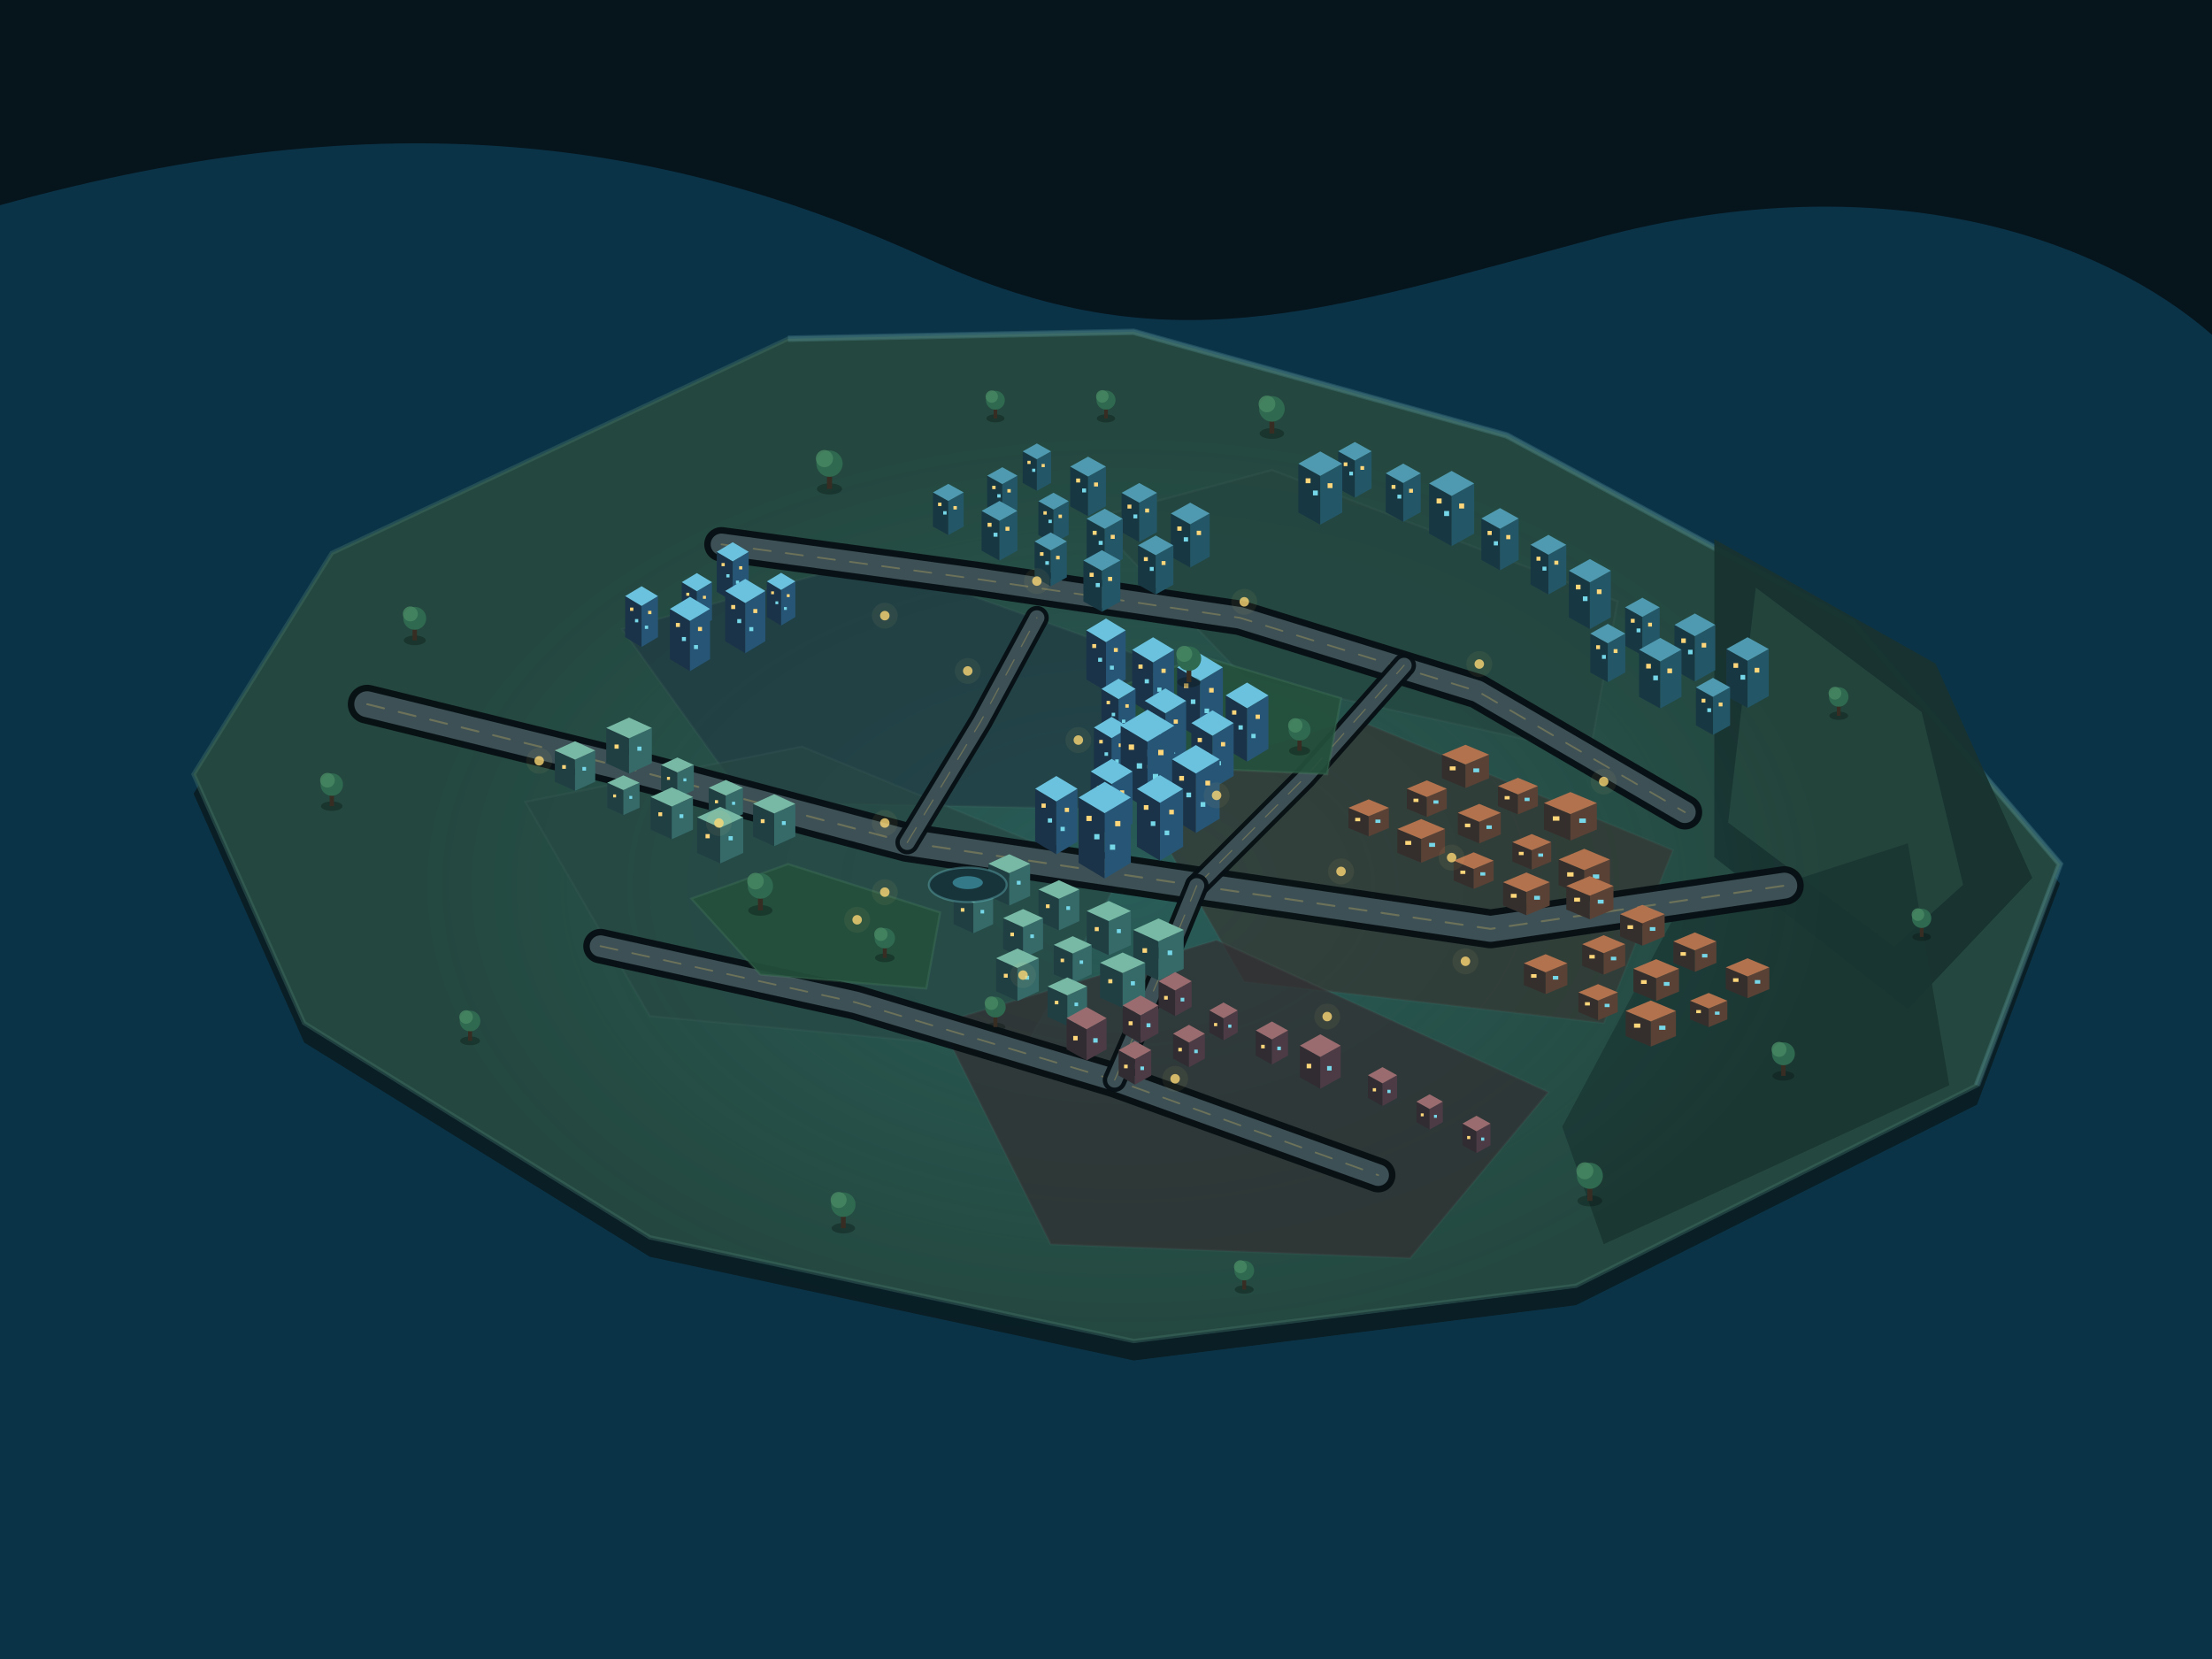
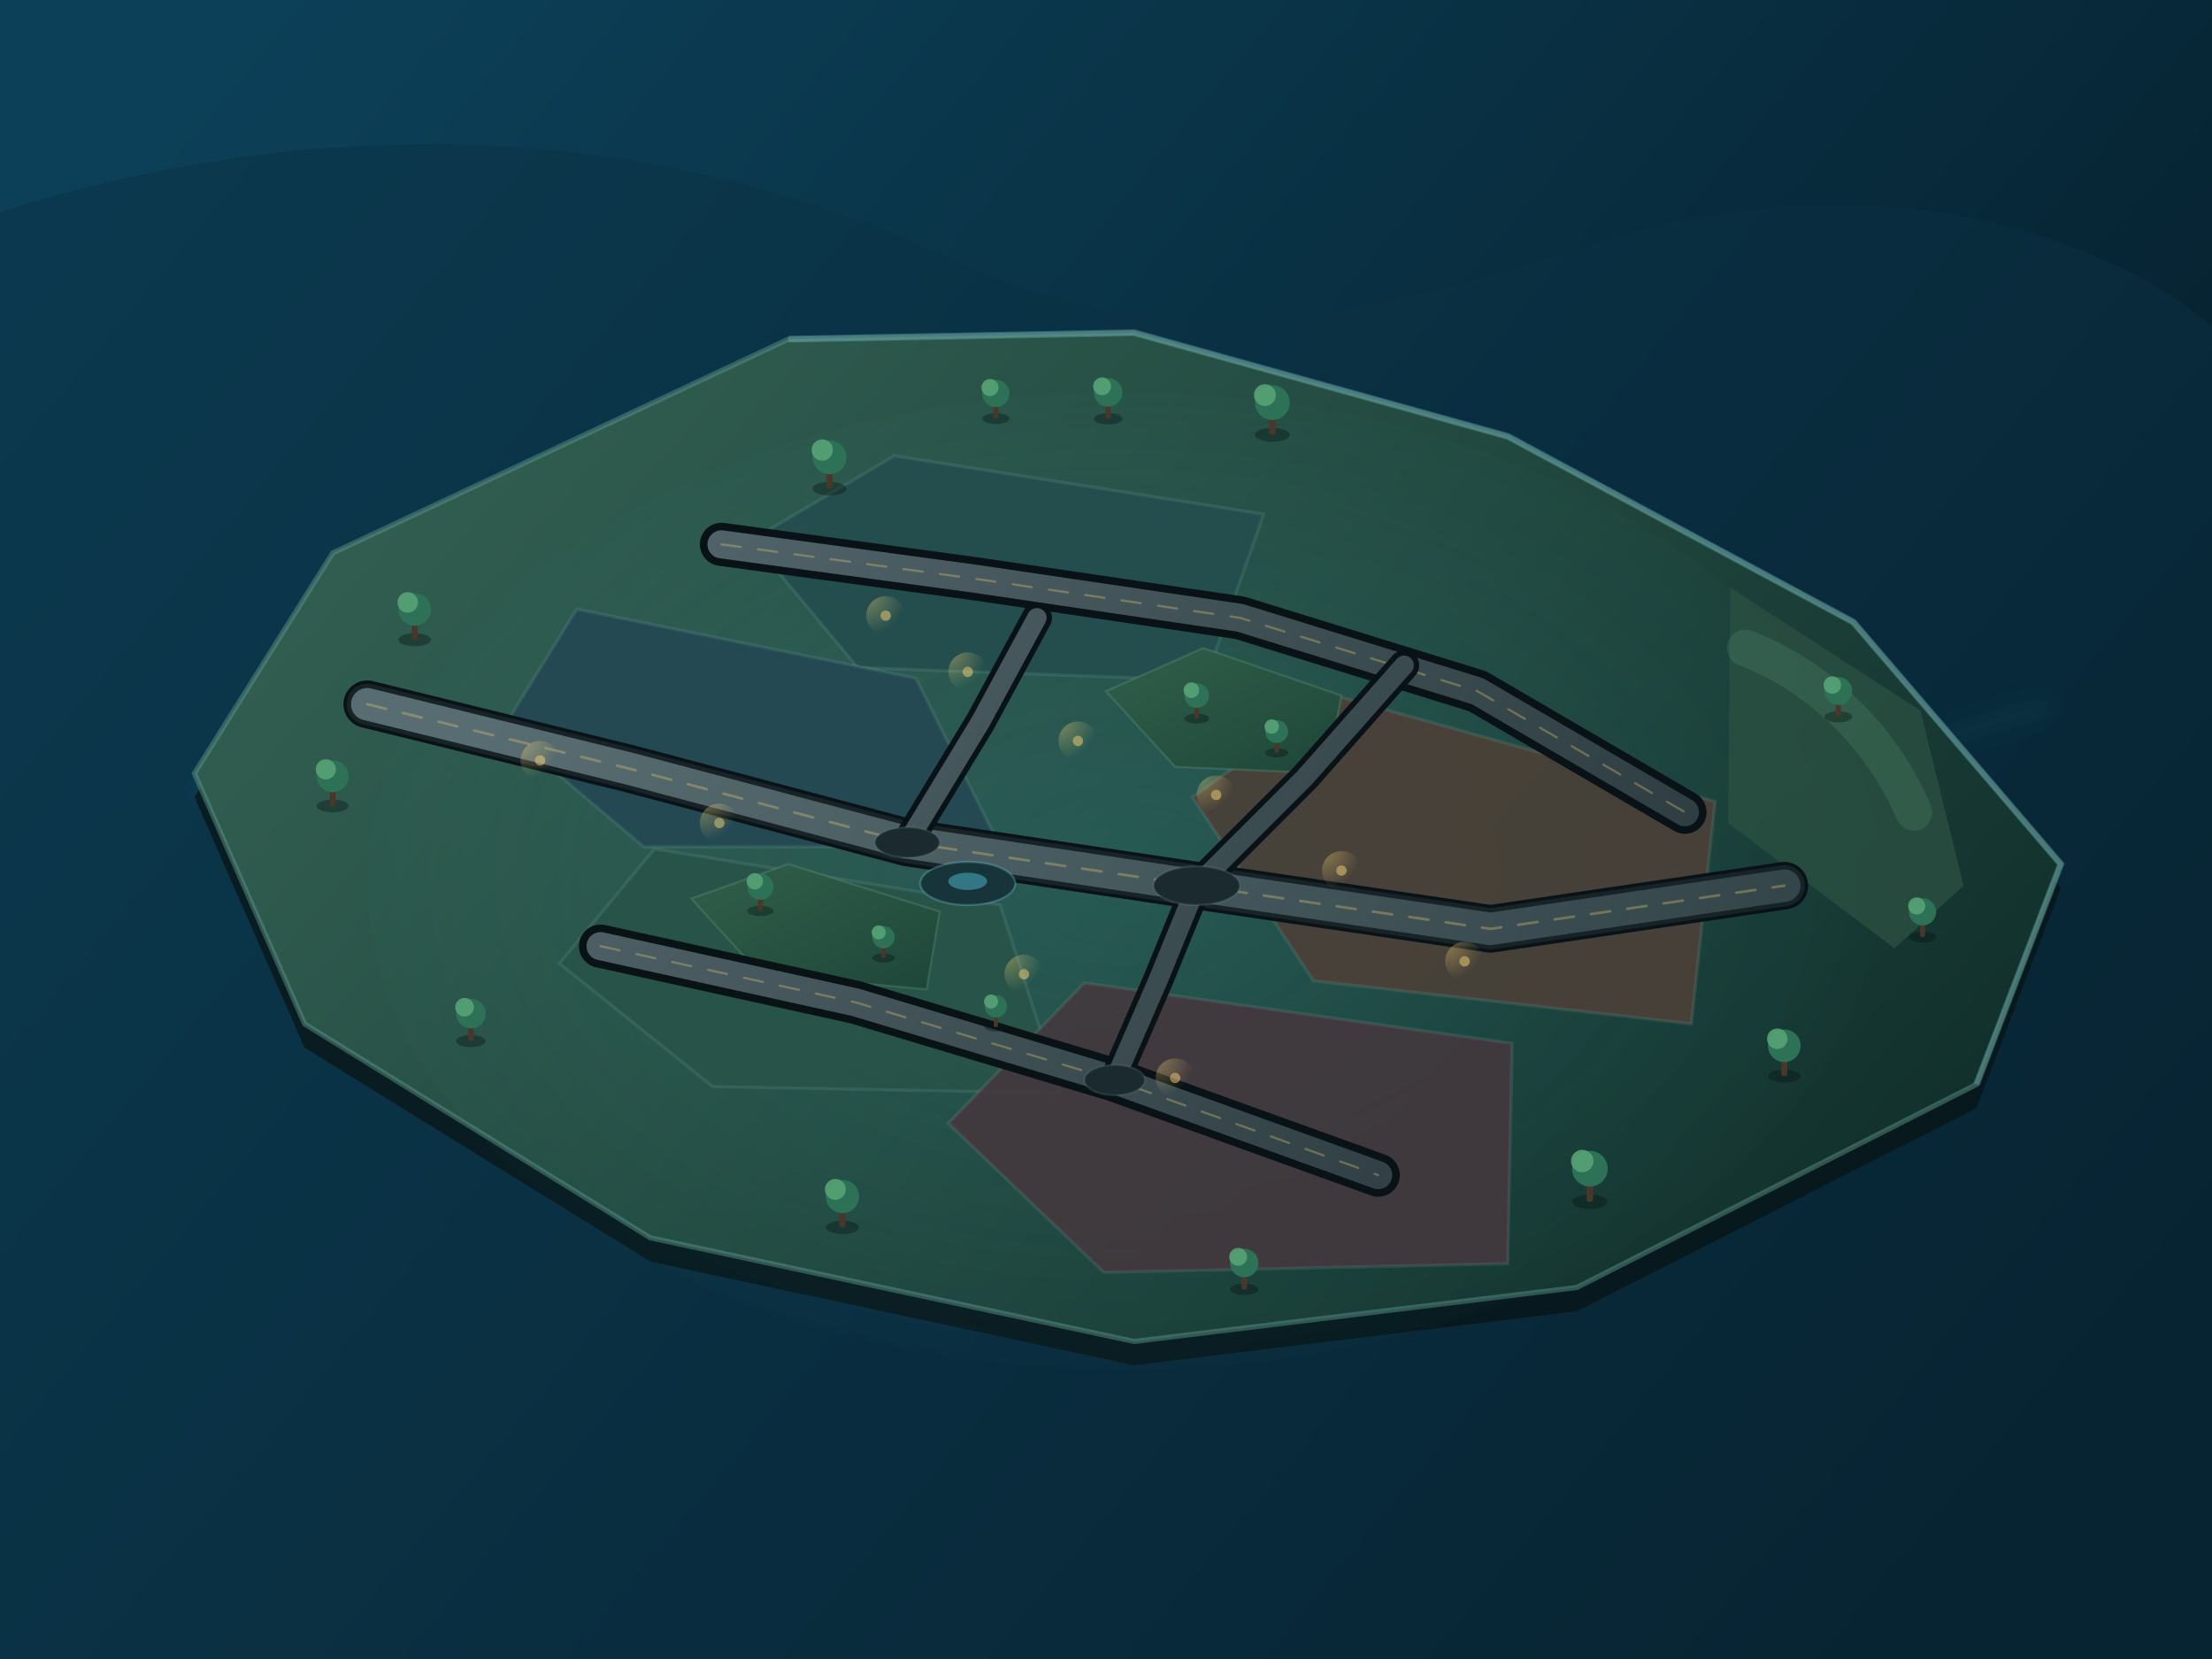
- <svg xmlns="http://www.w3.org/2000/svg" width="1024" height="768" viewBox="0 0 1024 768">
+ <svg xmlns="http://www.w3.org/2000/svg" width="1024" height="768" viewBox="0 0 1024 768" fill="none">
  <defs>
-     <linearGradient id="land" x1="230" y1="170" x2="810" y2="650">
-       <stop stop-color="#24483f" />
-       <stop offset=".55" stop-color="#17332f" />
-       <stop offset="1" stop-color="#0d2422" />
+     <linearGradient id="skyWater" x1="88" y1="42" x2="900" y2="716" gradientUnits="userSpaceOnUse">
+       <stop stop-color="#0C4058" />
+       <stop offset="0.58" stop-color="#082B3C" />
+       <stop offset="1" stop-color="#041923" />
    </linearGradient>
-     <linearGradient id="water" x1="0" y1="0" x2="800" y2="700">
-       <stop stop-color="#0b3347" />
-       <stop offset="1" stop-color="#041824" />
+     <linearGradient id="island" x1="245" y1="160" x2="790" y2="638" gradientUnits="userSpaceOnUse">
+       <stop stop-color="#315D50" />
+       <stop offset="0.52" stop-color="#21483F" />
+       <stop offset="1" stop-color="#12312D" />
    </linearGradient>
-     <linearGradient id="road" x1="280" y1="250" x2="760" y2="560">
-       <stop stop-color="#3c5055" />
-       <stop offset="1" stop-color="#202c31" />
+     <linearGradient id="road" x1="280" y1="250" x2="760" y2="560" gradientUnits="userSpaceOnUse">
+       <stop stop-color="#53666B" />
+       <stop offset="1" stop-color="#29383D" />
    </linearGradient>
-     <radialGradient id="glow">
-       <stop stop-color="#42c7dc" stop-opacity=".16" />
-       <stop offset="1" stop-color="#42c7dc" stop-opacity="0" />
+     <linearGradient id="park" x1="0" y1="0" x2="1" y2="1">
+       <stop stop-color="#315F4A" />
+       <stop offset="1" stop-color="#1E4639" />
+     </linearGradient>
+     <radialGradient id="cityGlow" cx="0" cy="0" r="1" gradientTransform="translate(520 405) rotate(90) scale(250 390)" gradientUnits="userSpaceOnUse">
+       <stop stop-color="#53D7E9" stop-opacity="0.12" />
+       <stop offset="1" stop-color="#53D7E9" stop-opacity="0" />
    </radialGradient>
-     <style>.r-o{fill:none;stroke:#071014;stroke-linecap:round;stroke-linejoin:round;opacity:.96}.r-s{fill:none;stroke:url(#road);stroke-linecap:round;stroke-linejoin:round}.r-c{fill:none;stroke:#ddbf62;stroke-linecap:round;stroke-dasharray:8 7;opacity:.3}.w{fill:#ffd77a}.c{fill:#75d7e8}</style>
+     <radialGradient id="lampGlow" cx="0" cy="0" r="1" gradientTransform="scale(1)">
+       <stop stop-color="#FFD978" stop-opacity="0.75" />
+       <stop offset="1" stop-color="#FFD978" stop-opacity="0" />
+     </radialGradient>
+     <filter id="soft" x="-40%" y="-40%" width="180%" height="180%">
+       <feGaussianBlur stdDeviation="10" />
+     </filter>
+     <filter id="waterBlur" x="-20%" y="-100%" width="140%" height="300%">
+       <feGaussianBlur stdDeviation="5" />
+     </filter>
    <g id="tree">
-       <ellipse cy="2" rx="5" ry="2.2" fill="#06120e" opacity=".35" />
-       <rect x="-1" y="-6" width="2" height="8" fill="#382d23" />
-       <circle cy="-8" r="5.2" fill="#2f6950" />
-       <circle cx="-2" cy="-10" r="3.4" fill="#468662" opacity=".85" />
+       <ellipse cy="2" rx="7" ry="2.8" fill="#06130F" opacity="0.38" />
+       <rect x="-1.3" y="-8" width="2.6" height="10" rx="1" fill="#49372A" />
+       <circle cy="-11" r="7" fill="#2D7257" />
+       <circle cx="-3" cy="-14" r="4.4" fill="#58A276" opacity="0.9" />
    </g>
-     <g id="b-res">
-       <polygon points="-9,-25 0,-20 0,0 -9,-5" fill="#173743" />
-       <polygon points="9,-25 0,-20 0,0 9,-5" fill="#235667" />
-       <polygon points="0,-30 9,-25 0,-20 -9,-25" fill="#4f9ab0" />
-       <rect class="w" x="-6" y="-19" width="2" height="2" />
-       <rect class="c" x="-3" y="-14" width="2" height="2" />
-       <rect class="w" x="3" y="-17" width="2" height="2" />
-     </g>
-     <g id="b-com">
-       <polygon points="-10,-31 0,-25 0,0 -10,-6" fill="#1a3348" />
-       <polygon points="10,-31 0,-25 0,0 10,-6" fill="#275575" />
-       <polygon points="0,-37 10,-31 0,-25 -10,-31" fill="#6bc2df" />
-       <rect class="w" x="-7" y="-24" width="2" height="2" />
-       <rect class="c" x="-4" y="-17" width="2" height="2" />
-       <rect class="w" x="4" y="-22" width="2" height="2" />
-       <rect class="c" x="2" y="-13" width="2" height="2" />
-     </g>
-     <g id="b-ind">
-       <polygon points="-12,-17 0,-12 0,0 -12,-5" fill="#342f2c" />
-       <polygon points="12,-17 0,-12 0,0 12,-5" fill="#5a4135" />
-       <polygon points="0,-22 12,-17 0,-12 -12,-17" fill="#b2724e" />
-       <rect class="w" x="-8" y="-11" width="3" height="2" />
-       <rect class="c" x="4" y="-10" width="3" height="2" />
-     </g>
-     <g id="b-civic">
-       <polygon points="-11,-22 0,-17 0,0 -11,-5" fill="#203f43" />
-       <polygon points="11,-22 0,-17 0,0 11,-5" fill="#356a69" />
-       <polygon points="0,-27 11,-22 0,-17 -11,-22" fill="#78b9a5" />
-       <rect class="w" x="-7" y="-14" width="2" height="2" />
-       <rect class="c" x="4" y="-13" width="2" height="2" />
-     </g>
-     <g id="b-old">
-       <polygon points="-9,-19 0,-14 0,0 -9,-5" fill="#302c31" />
-       <polygon points="9,-19 0,-14 0,0 9,-5" fill="#4c3b45" />
-       <polygon points="0,-24 9,-19 0,-14 -9,-19" fill="#9a6c6f" />
-       <rect class="w" x="-6" y="-11" width="2" height="2" />
-       <rect class="c" x="3" y="-10" width="2" height="2" />
-     </g>
+     <style>
+       .road-outline{fill:none;stroke:#081115;stroke-linecap:round;stroke-linejoin:round;opacity:.98}
+       .road-surface{fill:none;stroke:url(#road);stroke-linecap:round;stroke-linejoin:round}
+       .road-line{fill:none;stroke:#E2C76D;stroke-linecap:round;stroke-dasharray:9 8;opacity:.34}
+       .sidewalk{fill:none;stroke:#7EA0A4;stroke-linecap:round;opacity:.12}
+       .lot{stroke:#9ED8D1;stroke-opacity:.12;stroke-width:1.5}
+     </style>
  </defs>
-   <rect width="1024" height="768" fill="#06141c" />
-   <path d="M0 95C180 45 310 65 430 120C540 170 610 145 740 110C875 74 975 112 1024 155V768H0Z" fill="url(#water)" />
-   <polygon points="364.8,156.8 524.8,153.6 697.6,201.6 857.6,288.0 953.6,400.0 915.2,502.4 729.6,595.2 524.8,620.8 300.8,572.8 140.8,473.6 89.6,358.4 153.6,256.0" fill="#071313" opacity=".65" transform="translate(0 9)" />
-   <polygon points="364.8,156.8 524.8,153.6 697.6,201.6 857.6,288.0 953.6,400.0 915.2,502.4 729.6,595.2 524.8,620.8 300.8,572.8 140.8,473.6 89.6,358.4 153.6,256.0" fill="url(#land)" stroke="#44736b" stroke-opacity=".4" stroke-width="2" />
-   <polyline points="364.8,156.8 524.8,153.6 697.6,201.6 857.6,288.0 953.6,400.0 915.2,502.4" fill="none" stroke="#6cb0bc" stroke-opacity=".22" stroke-width="3" />
-   <polygon points="793.6,249.6 896.0,307.2 940.8,406.4 883.2,467.2 793.6,396.8" fill="#17322f" opacity="0.95" />
-   <polygon points="812.8,272.0 889.6,329.6 908.8,409.6 876.8,438.4 800.0,380.8" fill="#27493f" opacity="0.75" />
-   <polygon points="883.2,390.4 902.4,502.4 742.4,576.0 723.2,521.6 774.4,425.6" fill="#1a3531" opacity="0.9" />
-   <ellipse cx="520" cy="410" rx="330" ry="210" fill="url(#glow)" />
-   <polygon points="588.8,217.6 748.8,278.4 736.0,348.8 576.0,313.6 505.6,240.0" fill="#24453f" opacity=".7" stroke="#6f8c84" stroke-opacity=".12" />
-   <polygon points="403.2,259.2 537.6,307.2 505.6,374.4 345.6,371.2 288.0,291.2" fill="#203b43" opacity=".7" stroke="#6f8c84" stroke-opacity=".12" />
-   <polygon points="627.2,332.8 774.4,393.6 742.4,473.6 576.0,454.4 524.8,364.8" fill="#343632" opacity=".7" stroke="#6f8c84" stroke-opacity=".12" />
-   <polygon points="371.2,345.6 518.4,406.4 473.6,486.4 300.8,470.4 243.2,371.2" fill="#264743" opacity=".7" stroke="#6f8c84" stroke-opacity=".12" />
-   <polygon points="563.2,435.2 716.8,505.6 652.8,582.4 486.4,576.0 435.2,473.6" fill="#322e31" opacity=".7" stroke="#6f8c84" stroke-opacity=".12" />
-   <path d="M170 326 L292 356 L420 390 L554 410 L690 430 L826 410" class="r-o" stroke-width="18" />
-   <path d="M170 326 L292 356 L420 390 L554 410 L690 430 L826 410" class="r-s" stroke-width="12" />
-   <path d="M170 326 L292 356 L420 390 L554 410 L690 430 L826 410" class="r-c" stroke-width="0.9" />
-   <path d="M334 252 L452 268 L574 286 L684 320 L780 376" class="r-o" stroke-width="16" />
-   <path d="M334 252 L452 268 L574 286 L684 320 L780 376" class="r-s" stroke-width="10" />
-   <path d="M334 252 L452 268 L574 286 L684 320 L780 376" class="r-c" stroke-width="0.8" />
-   <path d="M278 438 L396 464 L516 500 L638 544" class="r-o" stroke-width="16" />
-   <path d="M278 438 L396 464 L516 500 L638 544" class="r-s" stroke-width="10" />
-   <path d="M278 438 L396 464 L516 500 L638 544" class="r-c" stroke-width="0.8" />
-   <path d="M420 390 L454 334 L480 286" class="r-o" stroke-width="11" />
-   <path d="M420 390 L454 334 L480 286" class="r-s" stroke-width="7" />
-   <path d="M420 390 L454 334 L480 286" class="r-c" stroke-width="0.55" />
-   <path d="M554 410 L604 360 L650 308" class="r-o" stroke-width="11" />
-   <path d="M554 410 L604 360 L650 308" class="r-s" stroke-width="7" />
-   <path d="M554 410 L604 360 L650 308" class="r-c" stroke-width="0.55" />
-   <path d="M516 500 L536 454 L554 410" class="r-o" stroke-width="11" />
-   <path d="M516 500 L536 454 L554 410" class="r-s" stroke-width="7" />
-   <path d="M516 500 L536 454 L554 410" class="r-c" stroke-width="0.55" />
-   <polygon points="556.8,304.0 620.8,323.2 614.4,358.4 544.0,355.2 512.0,320.0" fill="#24503c" opacity=".9" stroke="#63a078" stroke-opacity=".2" />
-   <polygon points="364.8,400.0 435.2,422.4 428.8,457.6 352.0,451.2 320.0,416.0" fill="#24503c" opacity=".9" stroke="#63a078" stroke-opacity=".2" />
-   <use href="#b-res" transform="translate(480.0 227.2) scale(0.73)" />
-   <use href="#b-res" transform="translate(503.7 239.0) scale(0.92)" />
-   <use href="#b-res" transform="translate(527.4 250.9) scale(0.91)" />
-   <use href="#b-res" transform="translate(551.0 262.7) scale(1.00)" />
-   <use href="#b-res" transform="translate(464.0 239.7) scale(0.78)" />
-   <use href="#b-res" transform="translate(487.7 251.5) scale(0.78)" />
-   <use href="#b-res" transform="translate(511.4 263.4) scale(0.93)" />
-   <use href="#b-res" transform="translate(535.0 275.2) scale(0.91)" />
-   <use href="#b-res" transform="translate(439.0 247.7) scale(0.79)" />
-   <use href="#b-res" transform="translate(462.7 259.5) scale(0.92)" />
-   <use href="#b-res" transform="translate(486.4 271.4) scale(0.83)" />
-   <use href="#b-res" transform="translate(510.1 283.2) scale(0.95)" />
-   <use href="#b-res" transform="translate(627.2 230.4) scale(0.86)" />
-   <use href="#b-res" transform="translate(649.6 241.6) scale(0.90)" />
-   <use href="#b-res" transform="translate(672.0 252.8) scale(1.16)" />
-   <use href="#b-res" transform="translate(694.4 264.0) scale(0.96)" />
-   <use href="#b-res" transform="translate(716.8 275.2) scale(0.92)" />
-   <use href="#b-res" transform="translate(611.2 242.9) scale(1.13)" />
-   <use href="#b-res" transform="translate(736.0 291.2) scale(1.08)" />
-   <use href="#b-res" transform="translate(760.3 303.4) scale(0.89)" />
-   <use href="#b-res" transform="translate(784.6 315.5) scale(1.05)" />
-   <use href="#b-res" transform="translate(809.0 327.7) scale(1.09)" />
-   <use href="#b-res" transform="translate(744.3 315.8) scale(0.90)" />
-   <use href="#b-res" transform="translate(768.6 328.0) scale(1.09)" />
-   <use href="#b-res" transform="translate(793.0 340.2) scale(0.88)" />
-   <use href="#b-com" transform="translate(339.2 278.4) scale(0.74)" />
-   <use href="#b-com" transform="translate(361.6 289.6) scale(0.66)" />
-   <use href="#b-com" transform="translate(322.6 291.2) scale(0.70)" />
-   <use href="#b-com" transform="translate(345.0 302.4) scale(0.93)" />
-   <use href="#b-com" transform="translate(297.0 299.5) scale(0.76)" />
-   <use href="#b-com" transform="translate(319.4 310.7) scale(0.93)" />
-   <use href="#b-com" transform="translate(512.0 320.0) scale(0.91)" />
-   <use href="#b-com" transform="translate(533.8 330.9) scale(0.97)" />
-   <use href="#b-com" transform="translate(555.5 341.8) scale(1.06)" />
-   <use href="#b-com" transform="translate(577.3 352.6) scale(0.99)" />
-   <use href="#b-com" transform="translate(517.8 343.4) scale(0.79)" />
-   <use href="#b-com" transform="translate(539.5 354.2) scale(0.96)" />
-   <use href="#b-com" transform="translate(561.3 365.1) scale(0.98)" />
-   <use href="#b-com" transform="translate(514.6 362.2) scale(0.82)" />
-   <use href="#b-com" transform="translate(536.3 373.1) scale(0.79)" />
-   <use href="#b-com" transform="translate(531.2 374.4) scale(1.24)" />
-   <use href="#b-com" transform="translate(553.6 385.6) scale(1.10)" />
-   <use href="#b-com" transform="translate(514.6 387.2) scale(0.97)" />
-   <use href="#b-com" transform="translate(537.0 398.4) scale(1.07)" />
-   <use href="#b-com" transform="translate(489.0 395.5) scale(0.98)" />
-   <use href="#b-com" transform="translate(511.4 406.7) scale(1.21)" />
-   <use href="#b-ind" transform="translate(678.4 364.8) scale(0.91)" />
-   <use href="#b-ind" transform="translate(702.7 377.0) scale(0.77)" />
-   <use href="#b-ind" transform="translate(727.0 389.1) scale(1.02)" />
-   <use href="#b-ind" transform="translate(660.5 378.2) scale(0.77)" />
-   <use href="#b-ind" transform="translate(684.8 390.4) scale(0.83)" />
-   <use href="#b-ind" transform="translate(709.1 402.6) scale(0.75)" />
-   <use href="#b-ind" transform="translate(733.4 414.7) scale(0.99)" />
-   <use href="#b-ind" transform="translate(633.6 387.2) scale(0.78)" />
-   <use href="#b-ind" transform="translate(657.9 399.4) scale(0.92)" />
-   <use href="#b-ind" transform="translate(682.2 411.5) scale(0.77)" />
-   <use href="#b-ind" transform="translate(706.6 423.7) scale(0.90)" />
-   <use href="#b-ind" transform="translate(736.0 425.6) scale(0.91)" />
-   <use href="#b-ind" transform="translate(760.3 437.8) scale(0.86)" />
-   <use href="#b-ind" transform="translate(784.6 449.9) scale(0.83)" />
-   <use href="#b-ind" transform="translate(809.0 462.1) scale(0.84)" />
-   <use href="#b-ind" transform="translate(742.4 451.2) scale(0.83)" />
-   <use href="#b-ind" transform="translate(766.7 463.4) scale(0.88)" />
-   <use href="#b-ind" transform="translate(791.0 475.5) scale(0.72)" />
-   <use href="#b-ind" transform="translate(715.5 460.2) scale(0.84)" />
-   <use href="#b-ind" transform="translate(739.8 472.3) scale(0.76)" />
-   <use href="#b-ind" transform="translate(764.2 484.5) scale(0.97)" />
-   <use href="#b-civic" transform="translate(291.2 358.1) scale(0.96)" />
-   <use href="#b-civic" transform="translate(313.6 369.3) scale(0.69)" />
-   <use href="#b-civic" transform="translate(336.0 380.5) scale(0.72)" />
-   <use href="#b-civic" transform="translate(358.4 391.7) scale(0.89)" />
-   <use href="#b-civic" transform="translate(266.2 366.1) scale(0.85)" />
-   <use href="#b-civic" transform="translate(288.6 377.3) scale(0.68)" />
-   <use href="#b-civic" transform="translate(311.0 388.5) scale(0.89)" />
-   <use href="#b-civic" transform="translate(333.4 399.7) scale(0.97)" />
-   <use href="#b-civic" transform="translate(467.2 419.2) scale(0.88)" />
-   <use href="#b-civic" transform="translate(490.2 430.7) scale(0.86)" />
-   <use href="#b-civic" transform="translate(513.3 442.2) scale(0.93)" />
-   <use href="#b-civic" transform="translate(536.3 453.8) scale(1.06)" />
-   <use href="#b-civic" transform="translate(450.6 432.0) scale(0.83)" />
-   <use href="#b-civic" transform="translate(473.6 443.5) scale(0.84)" />
-   <use href="#b-civic" transform="translate(496.6 455.0) scale(0.80)" />
-   <use href="#b-civic" transform="translate(519.7 466.6) scale(0.95)" />
-   <use href="#b-civic" transform="translate(471.0 463.4) scale(0.90)" />
-   <use href="#b-civic" transform="translate(494.1 474.9) scale(0.83)" />
-   <use href="#b-old" transform="translate(544.0 470.4) scale(0.85)" />
-   <use href="#b-old" transform="translate(566.4 481.6) scale(0.73)" />
-   <use href="#b-old" transform="translate(588.8 492.8) scale(0.83)" />
-   <use href="#b-old" transform="translate(611.2 504.0) scale(1.05)" />
-   <use href="#b-old" transform="translate(528.0 482.9) scale(0.92)" />
-   <use href="#b-old" transform="translate(550.4 494.1) scale(0.82)" />
-   <use href="#b-old" transform="translate(503.0 490.9) scale(1.03)" />
-   <use href="#b-old" transform="translate(525.4 502.1) scale(0.84)" />
-   <use href="#b-old" transform="translate(640.0 512.0) scale(0.75)" />
-   <use href="#b-old" transform="translate(661.8 522.9) scale(0.68)" />
-   <use href="#b-old" transform="translate(683.5 533.8) scale(0.72)" />
-   <ellipse cx="448.0" cy="409.6" rx="18" ry="8" fill="#16343a" stroke="#7ad8df" stroke-opacity=".32" />
-   <ellipse cx="448.0" cy="408.6" rx="7" ry="3" fill="#4db3c8" opacity=".55" />
-   <use href="#tree" transform="translate(460.8 192.0) scale(0.84)" />
-   <use href="#tree" transform="translate(512.0 192.0) scale(0.85)" />
-   <use href="#tree" transform="translate(588.8 198.4) scale(1.14)" />
-   <use href="#tree" transform="translate(851.2 329.6) scale(0.87)" />
-   <use href="#tree" transform="translate(889.6 432.0) scale(0.86)" />
-   <use href="#tree" transform="translate(825.6 496.0) scale(1.02)" />
-   <use href="#tree" transform="translate(736.0 553.6) scale(1.16)" />
-   <use href="#tree" transform="translate(576.0 595.2) scale(0.88)" />
-   <use href="#tree" transform="translate(390.4 566.4) scale(1.09)" />
-   <use href="#tree" transform="translate(217.6 480.0) scale(0.92)" />
-   <use href="#tree" transform="translate(153.6 371.2) scale(1.00)" />
-   <use href="#tree" transform="translate(192.0 294.4) scale(1.02)" />
-   <use href="#tree" transform="translate(384.0 224.0) scale(1.17)" />
-   <use href="#tree" transform="translate(550.4 313.6) scale(1.09)" />
-   <use href="#tree" transform="translate(601.6 345.6) scale(0.98)" />
-   <use href="#tree" transform="translate(352.0 419.2) scale(1.13)" />
-   <use href="#tree" transform="translate(409.6 441.6) scale(0.91)" />
-   <use href="#tree" transform="translate(460.8 473.6) scale(0.92)" />
-   <circle cx="409.6" cy="285.0" r="2.2" fill="#ffd875" opacity=".78" />
-   <circle cx="409.6" cy="285.0" r="6" fill="#ffd875" opacity=".06" />
-   <circle cx="448.0" cy="310.6" r="2.2" fill="#ffd875" opacity=".78" />
-   <circle cx="448.0" cy="310.6" r="6" fill="#ffd875" opacity=".06" />
-   <circle cx="499.2" cy="342.6" r="2.2" fill="#ffd875" opacity=".78" />
-   <circle cx="499.2" cy="342.6" r="6" fill="#ffd875" opacity=".06" />
-   <circle cx="563.2" cy="368.2" r="2.2" fill="#ffd875" opacity=".78" />
-   <circle cx="563.2" cy="368.2" r="6" fill="#ffd875" opacity=".06" />
-   <circle cx="620.8" cy="403.4" r="2.2" fill="#ffd875" opacity=".78" />
-   <circle cx="620.8" cy="403.4" r="6" fill="#ffd875" opacity=".06" />
-   <circle cx="678.4" cy="445.0" r="2.2" fill="#ffd875" opacity=".78" />
-   <circle cx="678.4" cy="445.0" r="6" fill="#ffd875" opacity=".06" />
-   <circle cx="249.6" cy="352.2" r="2.2" fill="#ffd875" opacity=".78" />
-   <circle cx="249.6" cy="352.2" r="6" fill="#ffd875" opacity=".06" />
-   <circle cx="332.8" cy="381.0" r="2.2" fill="#ffd875" opacity=".78" />
-   <circle cx="332.8" cy="381.0" r="6" fill="#ffd875" opacity=".06" />
-   <circle cx="409.6" cy="413.0" r="2.2" fill="#ffd875" opacity=".78" />
-   <circle cx="409.6" cy="413.0" r="6" fill="#ffd875" opacity=".06" />
-   <circle cx="473.6" cy="451.4" r="2.2" fill="#ffd875" opacity=".78" />
-   <circle cx="473.6" cy="451.4" r="6" fill="#ffd875" opacity=".06" />
-   <circle cx="544.0" cy="499.4" r="2.2" fill="#ffd875" opacity=".78" />
-   <circle cx="544.0" cy="499.4" r="6" fill="#ffd875" opacity=".06" />
-   <circle cx="480.0" cy="269.0" r="2.2" fill="#ffd875" opacity=".78" />
-   <circle cx="480.0" cy="269.0" r="6" fill="#ffd875" opacity=".06" />
-   <circle cx="576.0" cy="278.6" r="2.2" fill="#ffd875" opacity=".78" />
-   <circle cx="576.0" cy="278.6" r="6" fill="#ffd875" opacity=".06" />
-   <circle cx="684.8" cy="307.4" r="2.2" fill="#ffd875" opacity=".78" />
-   <circle cx="684.8" cy="307.4" r="6" fill="#ffd875" opacity=".06" />
-   <circle cx="742.4" cy="361.8" r="2.2" fill="#ffd875" opacity=".78" />
-   <circle cx="742.4" cy="361.8" r="6" fill="#ffd875" opacity=".06" />
-   <circle cx="409.6" cy="381.0" r="2.2" fill="#ffd875" opacity=".78" />
-   <circle cx="409.6" cy="381.0" r="6" fill="#ffd875" opacity=".06" />
-   <circle cx="396.8" cy="425.8" r="2.2" fill="#ffd875" opacity=".78" />
-   <circle cx="396.8" cy="425.8" r="6" fill="#ffd875" opacity=".06" />
-   <circle cx="672.0" cy="397.0" r="2.2" fill="#ffd875" opacity=".78" />
-   <circle cx="672.0" cy="397.0" r="6" fill="#ffd875" opacity=".06" />
-   <circle cx="614.4" cy="470.6" r="2.2" fill="#ffd875" opacity=".78" />
-   <circle cx="614.4" cy="470.6" r="6" fill="#ffd875" opacity=".06" />
+   <rect width="1024" height="768" fill="url(#skyWater)" />
+   <path d="M0 98C166 46 318 63 438 119C545 169 627 148 745 111C867 73 973 108 1024 151V768H0Z" fill="#0A3142" opacity="0.48" />
+   <path d="M89 367C196 334 278 343 371 372C470 403 557 420 661 408C773 395 862 349 949 327" stroke="#62B8CA" stroke-opacity="0.06" stroke-width="9" filter="url(#waterBlur)" />
+   <polygon points="365,157 525,154 698,202 858,288 954,400 915,502 730,596 525,621 301,573 141,474 90,358 154,256" fill="#071313" opacity="0.72" transform="translate(0 11)" />
+   <polygon points="365,157 525,154 698,202 858,288 954,400 915,502 730,596 525,621 301,573 141,474 90,358 154,256" fill="url(#island)" stroke="#5C9488" stroke-opacity="0.48" stroke-width="2.4" />
+   <polyline points="365,157 525,154 698,202 858,288 954,400 915,502" stroke="#8ACFD6" stroke-opacity="0.25" stroke-width="3.2" />
+   <ellipse cx="520" cy="408" rx="350" ry="226" fill="url(#cityGlow)" />
+   <polygon class="lot" points="414,211 585,238 558,315 397,309 348,250" fill="#244D4D" opacity="0.92" />
+   <polygon class="lot" points="267,282 424,314 463,392 298,392 233,337" fill="#244852" opacity="0.92" />
+   <polygon class="lot" points="618,322 794,371 783,474 608,454 552,369" fill="#4A4037" opacity="0.92" />
+   <polygon class="lot" points="303,393 463,419 491,506 330,503 259,446" fill="#275248" opacity="0.92" />
+   <polygon class="lot" points="502,455 700,483 698,585 511,589 439,520" fill="#42383E" opacity="0.92" />
+   <polygon points="557,300 621,322 614,358 544,355 512,320" fill="url(#park)" stroke="#6DB18A" stroke-opacity="0.24" />
+   <polygon points="365,400 435,422 429,458 352,451 320,416" fill="url(#park)" stroke="#6DB18A" stroke-opacity="0.24" />
+   <polygon points="801,272 889,329 909,410 877,439 800,381" fill="#2A5041" opacity="0.78" />
+   <path d="M808 300C842 313 871 341 886 376" stroke="#75B78C" stroke-opacity="0.16" stroke-width="17" stroke-linecap="round" />
+   <path d="M170 326L292 356L420 390L554 410L690 430L826 410" class="road-outline" stroke-width="22" />
+   <path d="M170 326L292 356L420 390L554 410L690 430L826 410" class="road-surface" stroke-width="15" />
+   <path d="M170 326L292 356L420 390L554 410L690 430L826 410" class="sidewalk" stroke-width="19" />
+   <path d="M170 326L292 356L420 390L554 410L690 430L826 410" class="road-line" stroke-width="1.2" />
+   <path d="M334 252L452 268L574 286L684 320L780 376" class="road-outline" stroke-width="20" />
+   <path d="M334 252L452 268L574 286L684 320L780 376" class="road-surface" stroke-width="13" />
+   <path d="M334 252L452 268L574 286L684 320L780 376" class="road-line" stroke-width="1" />
+   <path d="M278 438L396 464L516 500L638 544" class="road-outline" stroke-width="20" />
+   <path d="M278 438L396 464L516 500L638 544" class="road-surface" stroke-width="13" />
+   <path d="M278 438L396 464L516 500L638 544" class="road-line" stroke-width="1" />
+   <path d="M420 390L454 334L480 286" class="road-outline" stroke-width="14" />
+   <path d="M420 390L454 334L480 286" class="road-surface" stroke-width="9" />
+   <path d="M554 410L604 360L650 308" class="road-outline" stroke-width="14" />
+   <path d="M554 410L604 360L650 308" class="road-surface" stroke-width="9" />
+   <path d="M516 500L536 454L554 410" class="road-outline" stroke-width="14" />
+   <path d="M516 500L536 454L554 410" class="road-surface" stroke-width="9" />
+   <ellipse cx="554" cy="410" rx="20" ry="9" fill="#1B2A2E" stroke="#6D9297" stroke-opacity="0.24" />
+   <ellipse cx="420" cy="390" rx="15" ry="7" fill="#1B2A2E" stroke="#6D9297" stroke-opacity="0.2" />
+   <ellipse cx="516" cy="500" rx="14" ry="7" fill="#1B2A2E" stroke="#6D9297" stroke-opacity="0.2" />
+   <ellipse cx="448" cy="409" rx="22" ry="10" fill="#16343A" stroke="#7AD8DF" stroke-opacity="0.28" />
+   <ellipse cx="448" cy="408" rx="9" ry="4" fill="#4DB3C8" opacity="0.52" />
+   <use href="#tree" transform="translate(461 192) scale(.9)" />
+   <use href="#tree" transform="translate(513 192) scale(.94)" />
+   <use href="#tree" transform="translate(589 199) scale(1.15)" />
+   <use href="#tree" transform="translate(851 330) scale(.92)" />
+   <use href="#tree" transform="translate(890 432) scale(.9)" />
+   <use href="#tree" transform="translate(826 496) scale(1.08)" />
+   <use href="#tree" transform="translate(736 554) scale(1.18)" />
+   <use href="#tree" transform="translate(576 595) scale(.94)" />
+   <use href="#tree" transform="translate(390 566) scale(1.1)" />
+   <use href="#tree" transform="translate(218 480) scale(.98)" />
+   <use href="#tree" transform="translate(154 371) scale(1.06)" />
+   <use href="#tree" transform="translate(192 294) scale(1.08)" />
+   <use href="#tree" transform="translate(384 224) scale(1.12)" />
+   <use href="#tree" transform="translate(554 331) scale(.82)" />
+   <use href="#tree" transform="translate(591 347) scale(.76)" />
+   <use href="#tree" transform="translate(352 420) scale(.86)" />
+   <use href="#tree" transform="translate(409 442) scale(.74)" />
+   <use href="#tree" transform="translate(461 474) scale(.74)" />
+   <g opacity="0.52">
+     <circle cx="410" cy="285" r="2.4" fill="#FFD978" />
+     <circle cx="410" cy="285" r="9" fill="url(#lampGlow)" />
+     <circle cx="448" cy="311" r="2.4" fill="#FFD978" />
+     <circle cx="448" cy="311" r="9" fill="url(#lampGlow)" />
+     <circle cx="499" cy="343" r="2.4" fill="#FFD978" />
+     <circle cx="499" cy="343" r="9" fill="url(#lampGlow)" />
+     <circle cx="563" cy="368" r="2.4" fill="#FFD978" />
+     <circle cx="563" cy="368" r="9" fill="url(#lampGlow)" />
+     <circle cx="621" cy="403" r="2.4" fill="#FFD978" />
+     <circle cx="621" cy="403" r="9" fill="url(#lampGlow)" />
+     <circle cx="678" cy="445" r="2.4" fill="#FFD978" />
+     <circle cx="678" cy="445" r="9" fill="url(#lampGlow)" />
+     <circle cx="250" cy="352" r="2.4" fill="#FFD978" />
+     <circle cx="250" cy="352" r="9" fill="url(#lampGlow)" />
+     <circle cx="333" cy="381" r="2.4" fill="#FFD978" />
+     <circle cx="333" cy="381" r="9" fill="url(#lampGlow)" />
+     <circle cx="474" cy="451" r="2.4" fill="#FFD978" />
+     <circle cx="474" cy="451" r="9" fill="url(#lampGlow)" />
+     <circle cx="544" cy="499" r="2.4" fill="#FFD978" />
+     <circle cx="544" cy="499" r="9" fill="url(#lampGlow)" />
+   </g>
</svg>
